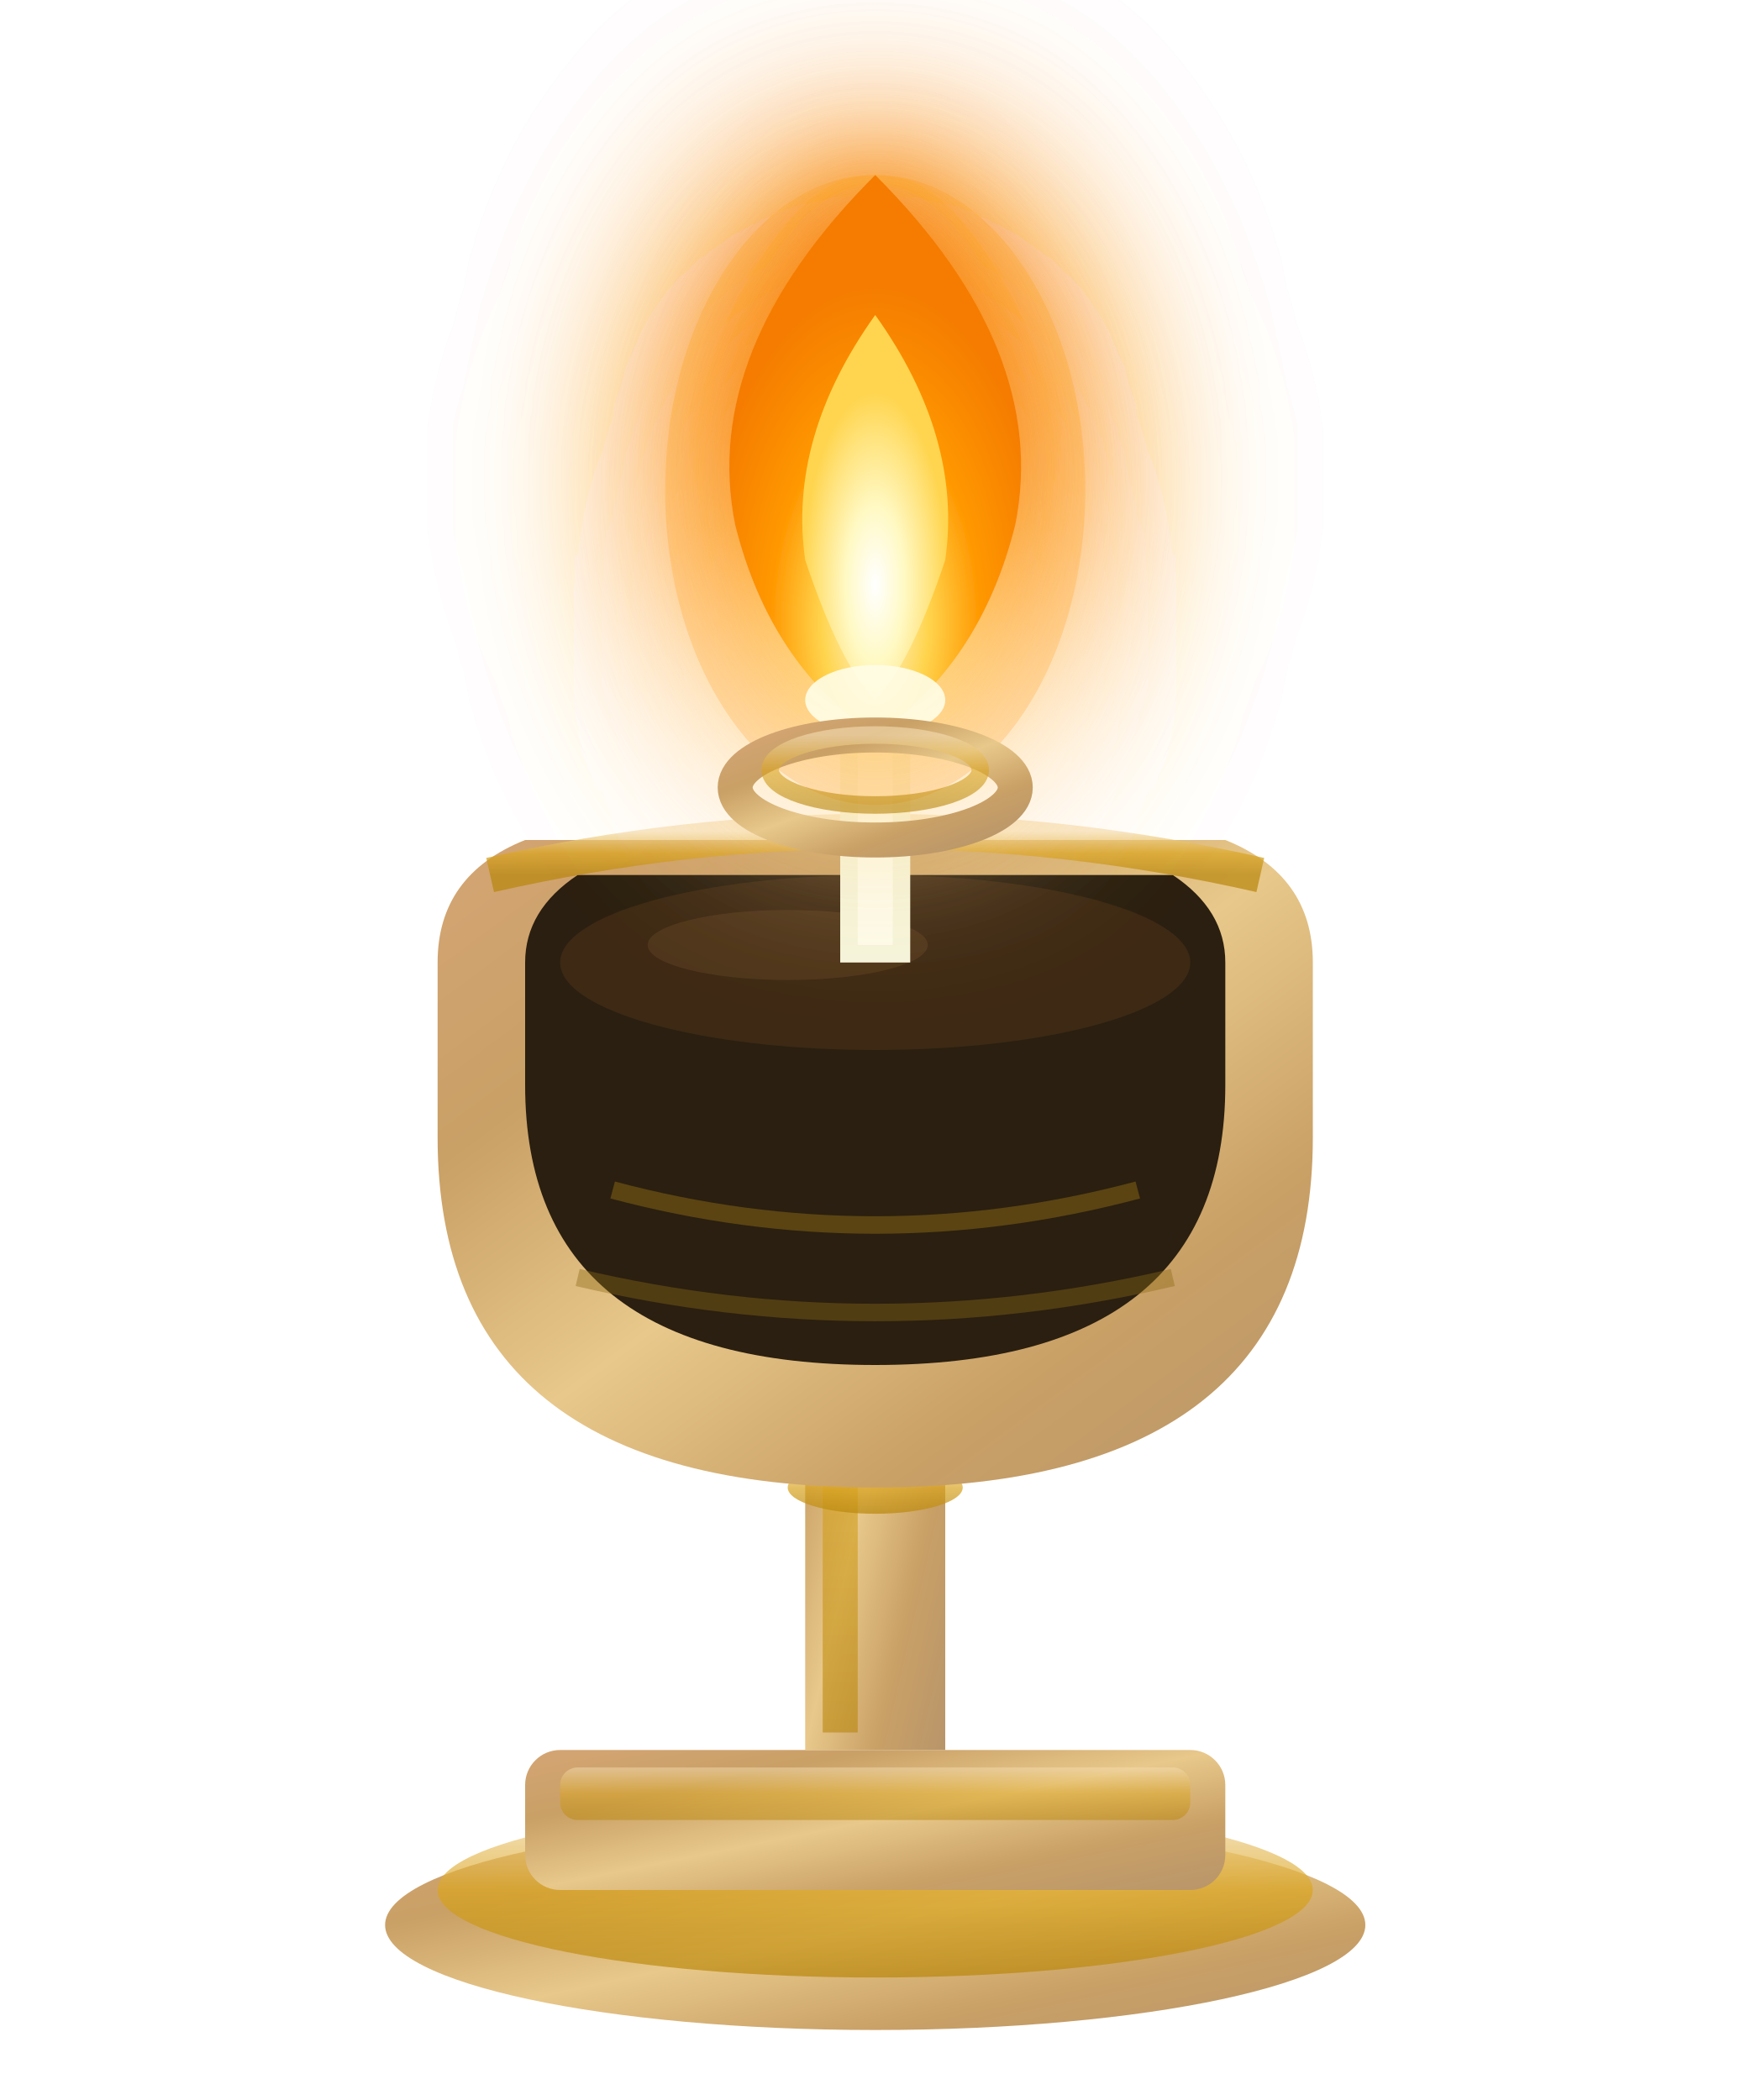
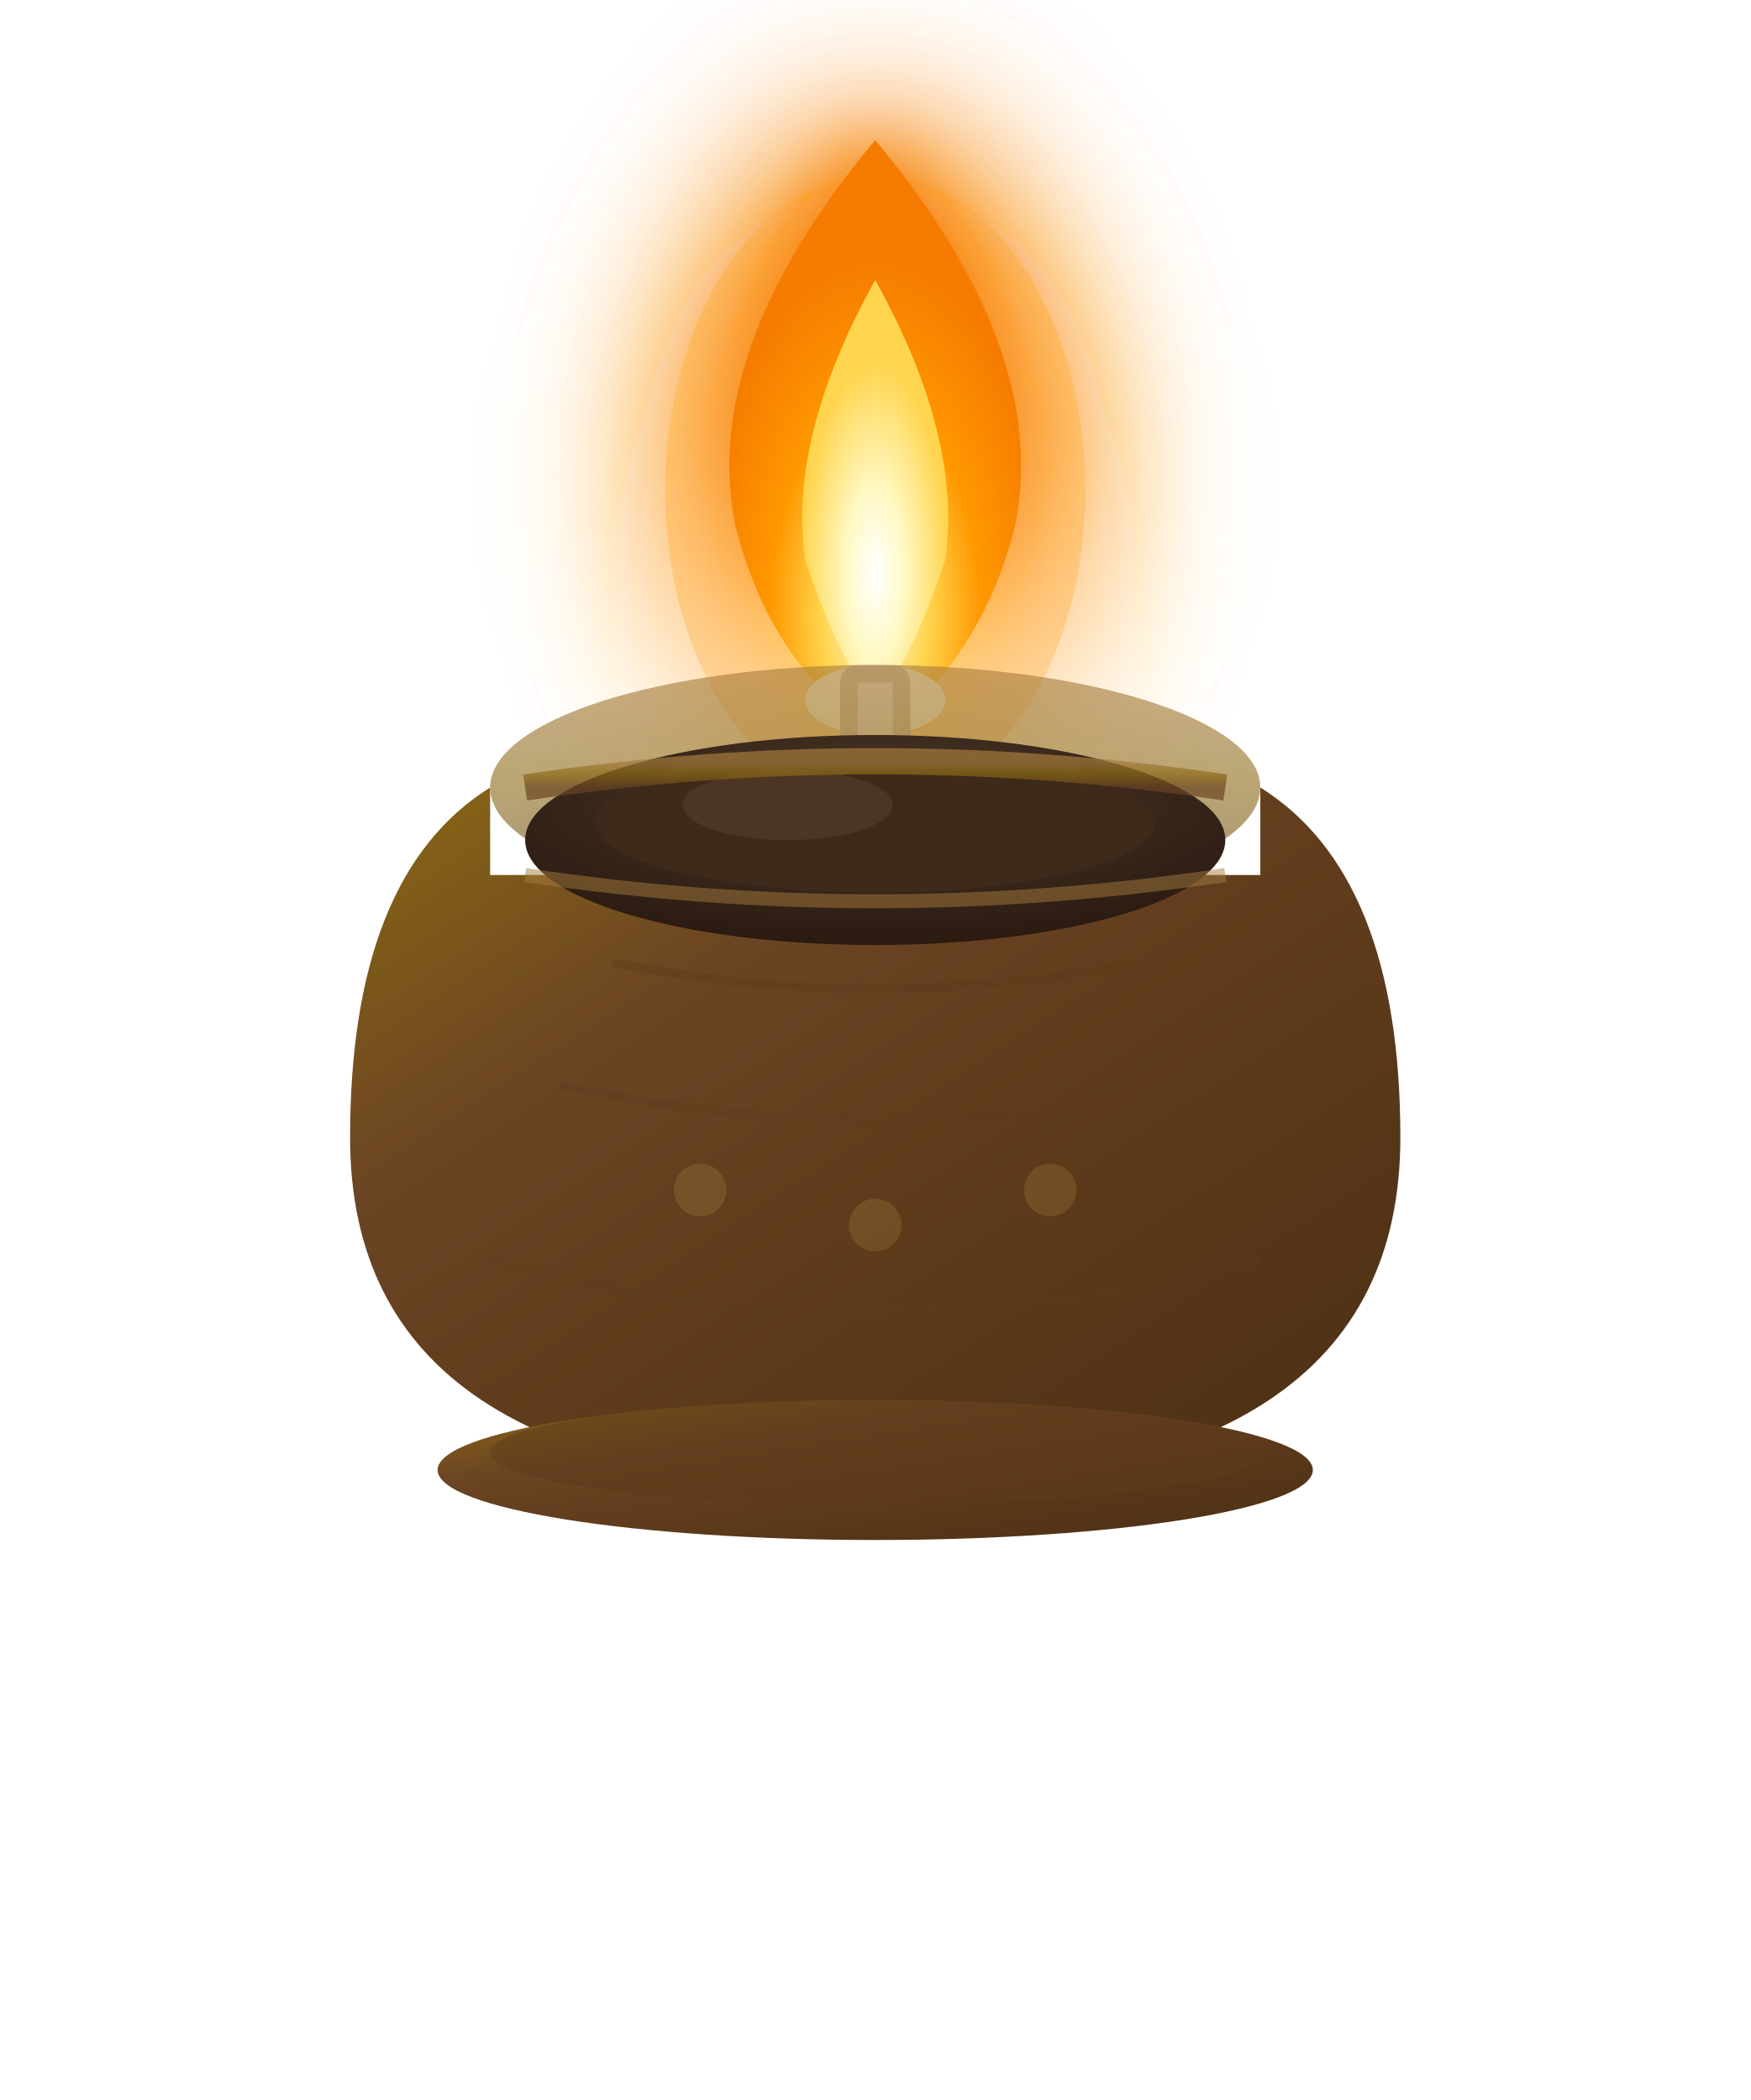
<svg xmlns="http://www.w3.org/2000/svg" viewBox="0 0 100 120" fill="none">
  <defs>
    <radialGradient id="flameGradient" cx="50%" cy="80%" r="60%">
      <stop offset="0%" stop-color="#fff7e0" />
      <stop offset="30%" stop-color="#ffd54f" />
      <stop offset="60%" stop-color="#ff9800" />
      <stop offset="100%" stop-color="#f57c00" />
    </radialGradient>
    <radialGradient id="innerFlame" cx="50%" cy="70%" r="50%">
      <stop offset="0%" stop-color="#ffffff" />
      <stop offset="40%" stop-color="#fff9c4" />
      <stop offset="100%" stop-color="#ffd54f" />
    </radialGradient>
-     <linearGradient id="brassGradient" x1="0%" y1="0%" x2="100%" y2="100%">
-       <stop offset="0%" stop-color="#d4a574" />
-       <stop offset="25%" stop-color="#c9a066" />
-       <stop offset="50%" stop-color="#e8c88b" />
-       <stop offset="75%" stop-color="#c9a066" />
-       <stop offset="100%" stop-color="#b8956a" />
+     <linearGradient id="mudGradient" x1="0%" y1="0%" x2="100%" y2="100%">
+       <stop offset="0%" stop-color="#8B6914" />
+       <stop offset="30%" stop-color="#6B4423" />
+       <stop offset="60%" stop-color="#5D3A1A" />
+       <stop offset="100%" stop-color="#4A2F15" />
    </linearGradient>
-     <linearGradient id="brassHighlight" x1="0%" y1="0%" x2="0%" y2="100%">
-       <stop offset="0%" stop-color="#f5deb3" />
-       <stop offset="50%" stop-color="#daa520" />
-       <stop offset="100%" stop-color="#b8860b" />
+     <linearGradient id="mudHighlight" x1="0%" y1="0%" x2="0%" y2="100%">
+       <stop offset="0%" stop-color="#A67B3D" />
+       <stop offset="50%" stop-color="#8B6914" />
+       <stop offset="100%" stop-color="#6B4423" />
    </linearGradient>
+     <radialGradient id="oilGradient" cx="50%" cy="30%" r="70%">
+       <stop offset="0%" stop-color="#4A3728" />
+       <stop offset="100%" stop-color="#2A1A10" />
+     </radialGradient>
    <filter id="flameGlow" x="-50%" y="-50%" width="200%" height="200%">
-       <feGaussianBlur in="SourceGraphic" stdDeviation="3" result="blur" />
+       <feGaussianBlur in="SourceGraphic" stdDeviation="2" result="blur" />
      <feMerge>
        <feMergeNode in="blur" />
        <feMergeNode in="SourceGraphic" />
      </feMerge>
    </filter>
    <filter id="outerGlow" x="-100%" y="-100%" width="300%" height="300%">
-       <feGaussianBlur stdDeviation="6" result="blur" />
+       <feGaussianBlur stdDeviation="5" result="blur" />
      <feMerge>
        <feMergeNode in="blur" />
        <feMergeNode in="blur" />
        <feMergeNode in="SourceGraphic" />
      </feMerge>
    </filter>
  </defs>
-   <g id="lamp-base">
-     <ellipse cx="50" cy="110" rx="28" ry="6" fill="url(#brassGradient)" />
-     <ellipse cx="50" cy="108" rx="25" ry="5" fill="url(#brassHighlight)" opacity="0.7" />
-     <rect x="30" y="100" width="40" height="8" rx="2" fill="url(#brassGradient)" />
-     <rect x="32" y="101" width="36" height="3" rx="1" fill="url(#brassHighlight)" opacity="0.5" />
-     <rect x="46" y="65" width="8" height="35" fill="url(#brassGradient)" />
-     <rect x="47" y="66" width="2" height="33" fill="url(#brassHighlight)" opacity="0.6" />
-     <ellipse cx="50" cy="72" rx="6" ry="2" fill="url(#brassHighlight)" opacity="0.8" />
-     <ellipse cx="50" cy="85" rx="5" ry="1.5" fill="url(#brassHighlight)" opacity="0.7" />
-   </g>
-   <g id="oil-bowl">
-     <path d="M25 65 Q25 85 50 85 Q75 85 75 65 L75 55 Q75 50 70 48 L30 48 Q25 50 25 55 Z" fill="url(#brassGradient)" />
-     <path d="M30 62 Q30 78 50 78 Q70 78 70 62 L70 55 Q70 52 67 50 L33 50 Q30 52 30 55 Z" fill="#2a1f10" />
-     <ellipse cx="50" cy="55" rx="18" ry="5" fill="#3d2914" />
-     <ellipse cx="45" cy="54" rx="8" ry="2" fill="#5a3d1f" opacity="0.6" />
-     <path d="M28 50 Q50 45 72 50" stroke="url(#brassHighlight)" stroke-width="2" fill="none" opacity="0.7" />
-     <path d="M35 68 Q50 72 65 68" stroke="#8b6914" stroke-width="1" fill="none" opacity="0.5" />
-     <path d="M33 73 Q50 77 67 73" stroke="#8b6914" stroke-width="1" fill="none" opacity="0.4" />
+   <g id="flame" filter="url(#outerGlow)">
+     <ellipse cx="50" cy="28" rx="12" ry="18" fill="#ffa726" opacity="0.3" />
+     <path d="M50 8               Q60 20 58 30               Q56 38 50 42               Q44 38 42 30               Q40 20 50 8" fill="url(#flameGradient)" filter="url(#flameGlow)" />
+     <path d="M50 16               Q55 25 54 32               Q52 38 50 40               Q48 38 46 32               Q45 25 50 16" fill="url(#innerFlame)" />
+     <ellipse cx="50" cy="40" rx="4" ry="2" fill="#fffde7" opacity="0.9" />
  </g>
  <g id="wick">
-     <rect x="48" y="35" width="4" height="20" fill="#f5f5dc" />
-     <rect x="49" y="36" width="2" height="18" fill="#fffef0" opacity="0.8" />
+     <rect x="48" y="38" width="4" height="8" rx="1" fill="#D4C4A8" />
+     <rect x="49" y="39" width="2" height="6" fill="#F5F0E1" opacity="0.8" />
  </g>
-   <g id="flame" filter="url(#outerGlow)">
-     <ellipse cx="50" cy="28" rx="12" ry="18" fill="#ffa726" opacity="0.3" />
-     <path d="M50 10               Q60 20 58 30               Q56 38 50 42               Q44 38 42 30               Q40 20 50 10" fill="url(#flameGradient)" filter="url(#flameGlow)" />
-     <path d="M50 18               Q55 25 54 32               Q52 38 50 40               Q48 38 46 32               Q45 25 50 18" fill="url(#innerFlame)" />
-     <ellipse cx="50" cy="40" rx="4" ry="2" fill="#fffde7" opacity="0.9" />
+   <g id="mud-deepa">
+     <ellipse cx="50" cy="45" rx="22" ry="7" fill="url(#mudHighlight)" opacity="0.6" />
+     <path d="M28 45               Q20 50 20 65               Q20 85 50 85               Q80 85 80 65               Q80 50 72 45              Q72 48 72 50              L28 50               Q28 48 28 45" fill="url(#mudGradient)" />
+     <ellipse cx="50" cy="48" rx="20" ry="6" fill="url(#oilGradient)" />
+     <ellipse cx="50" cy="47" rx="16" ry="4" fill="#3D2A1A" />
+     <ellipse cx="45" cy="46" rx="6" ry="2" fill="#5D4030" opacity="0.5" />
+     <path d="M30 45 Q50 42 70 45" stroke="url(#mudHighlight)" stroke-width="1.5" fill="none" opacity="0.7" />
+     <path d="M35 55 Q50 58 65 55" stroke="#5D3A1A" stroke-width="0.5" fill="none" opacity="0.4" />
+     <path d="M32 62 Q50 66 68 62" stroke="#5D3A1A" stroke-width="0.5" fill="none" opacity="0.3" />
+     <path d="M28 72 Q50 78 72 72" stroke="#5D3A1A" stroke-width="0.5" fill="none" opacity="0.25" />
+     <circle cx="40" cy="68" r="1.5" fill="#A67B3D" opacity="0.3" />
+     <circle cx="50" cy="70" r="1.5" fill="#A67B3D" opacity="0.3" />
+     <circle cx="60" cy="68" r="1.5" fill="#A67B3D" opacity="0.3" />
+     <path d="M30 50 Q50 53 70 50" stroke="#A67B3D" stroke-width="0.8" fill="none" opacity="0.5" />
  </g>
-   <g id="top-decoration">
-     <ellipse cx="50" cy="45" rx="8" ry="3" fill="none" stroke="url(#brassGradient)" stroke-width="2" />
-     <ellipse cx="50" cy="44" rx="6" ry="2" fill="none" stroke="url(#brassHighlight)" stroke-width="1" opacity="0.6" />
-   </g>
+   <ellipse cx="50" cy="84" rx="25" ry="4" fill="url(#mudGradient)" />
+   <ellipse cx="50" cy="83" rx="22" ry="3" fill="#5D3A1A" opacity="0.5" />
</svg>
